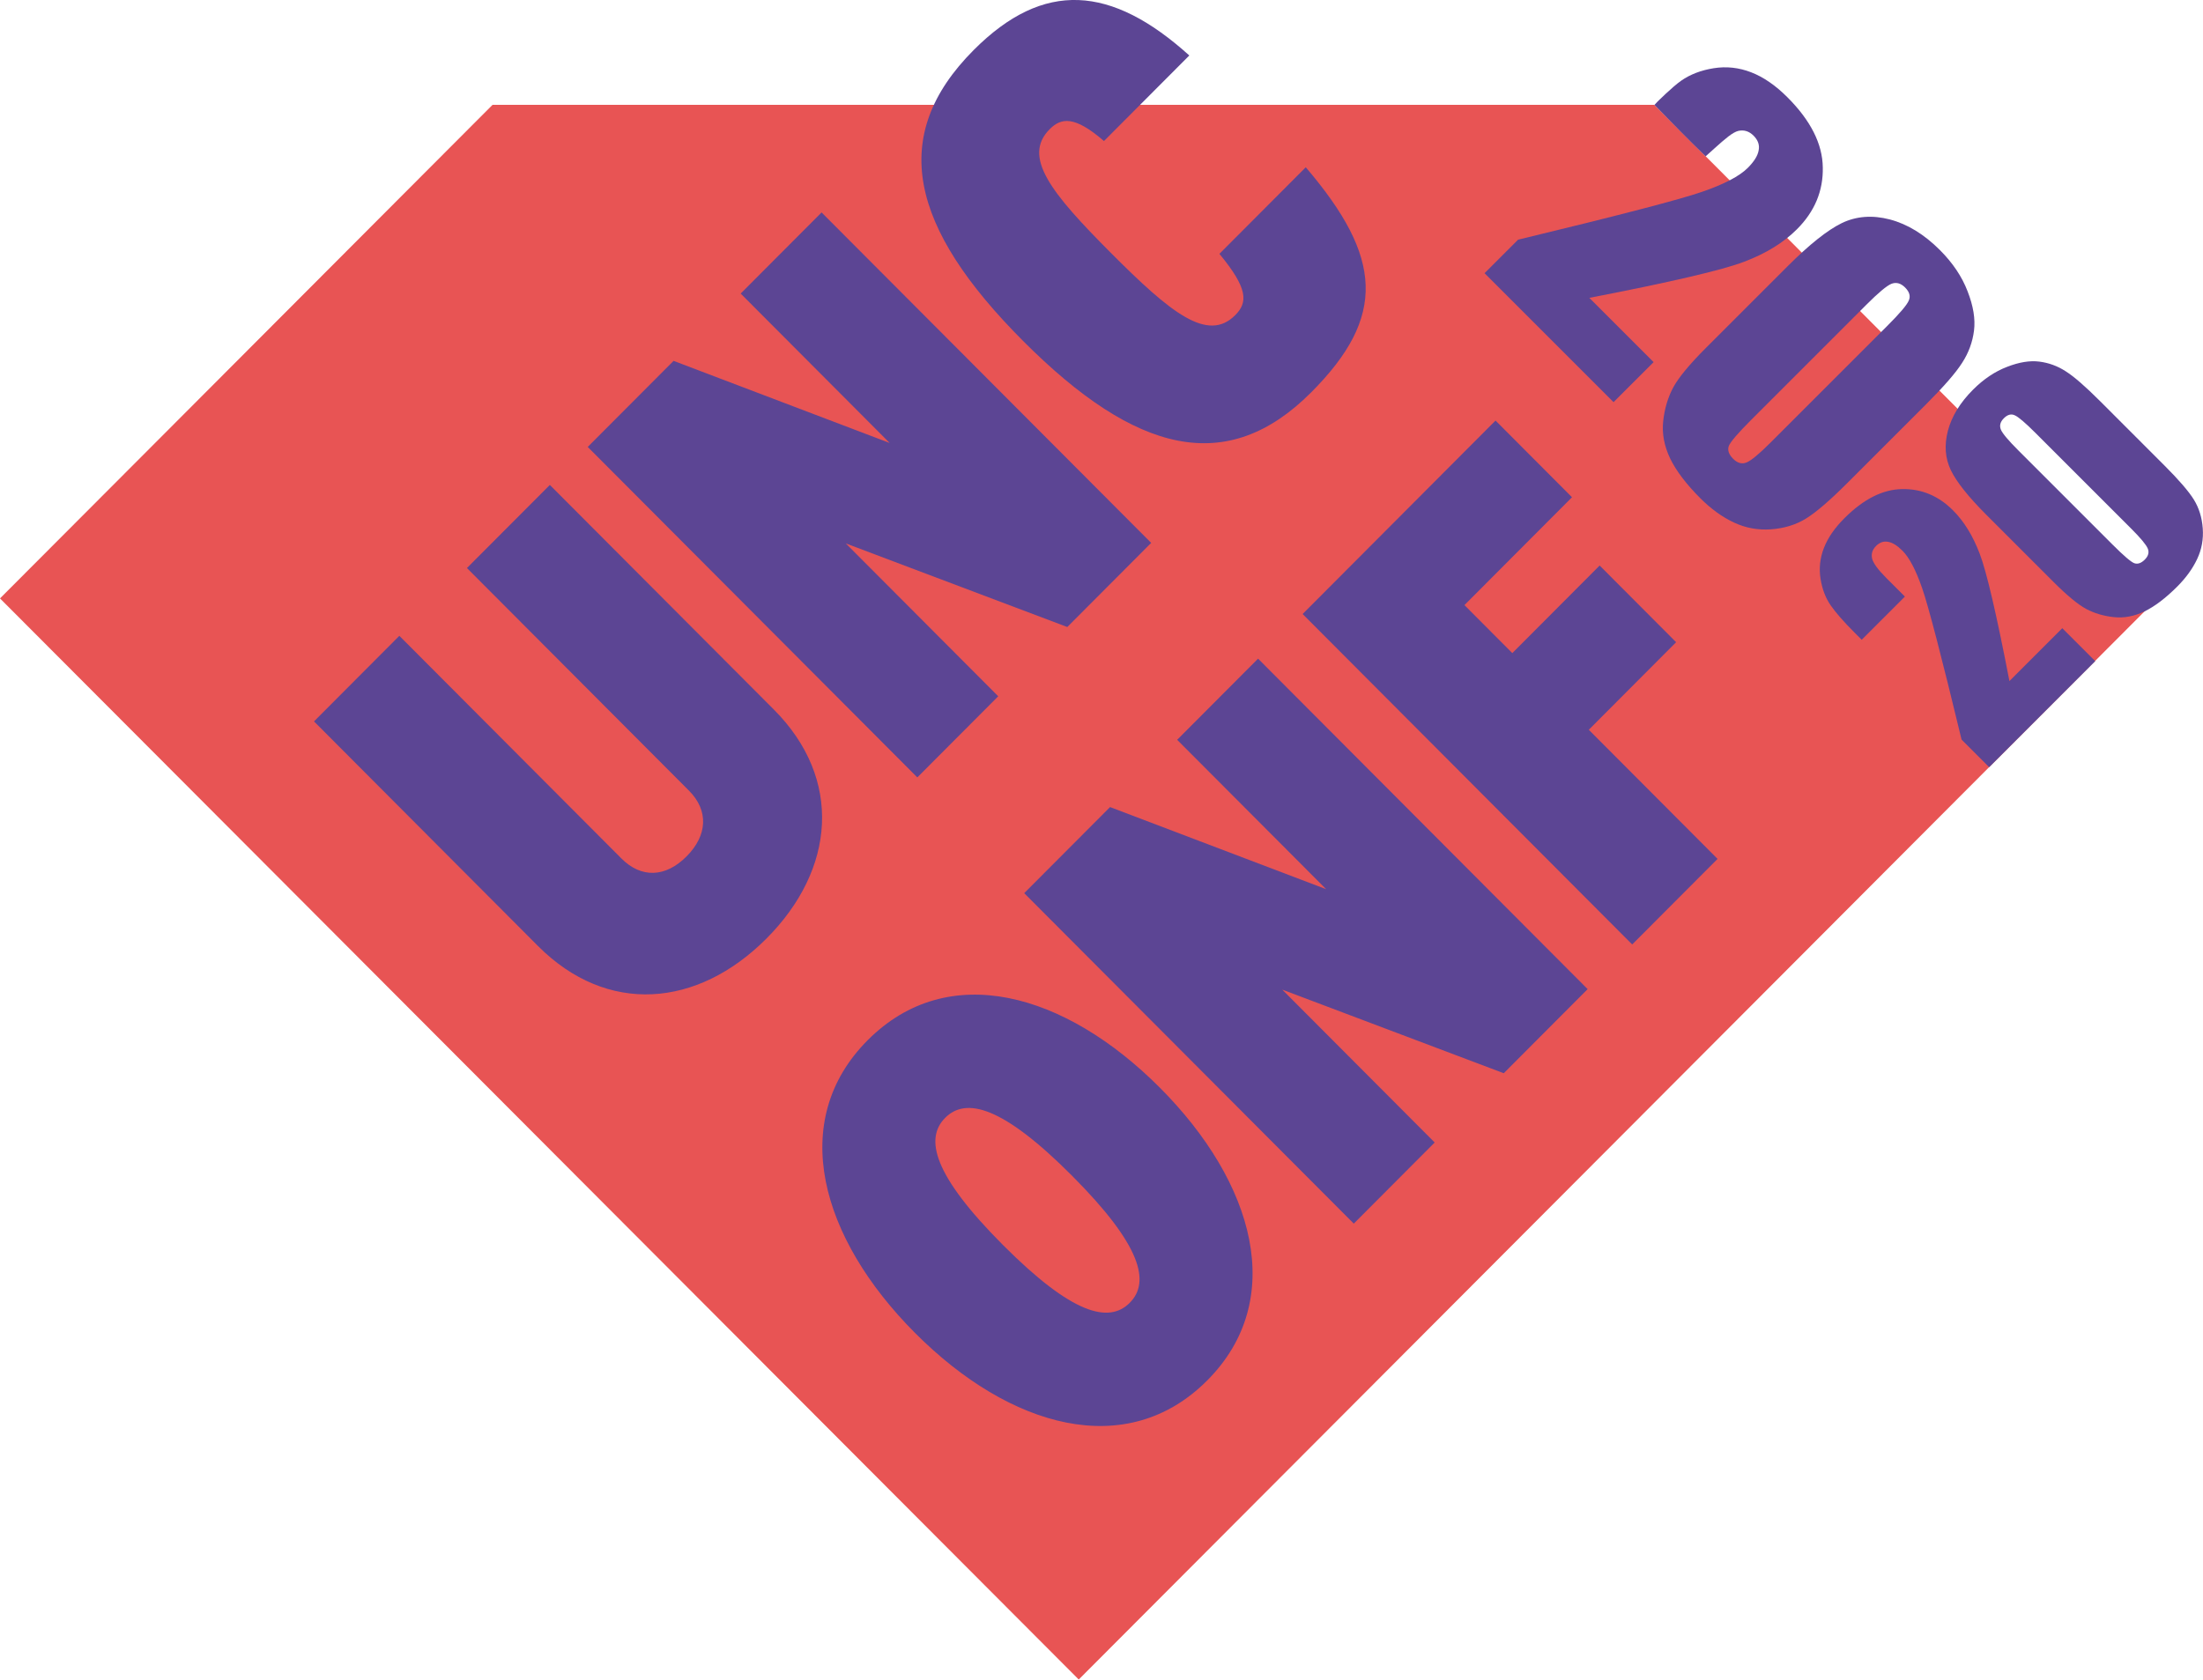
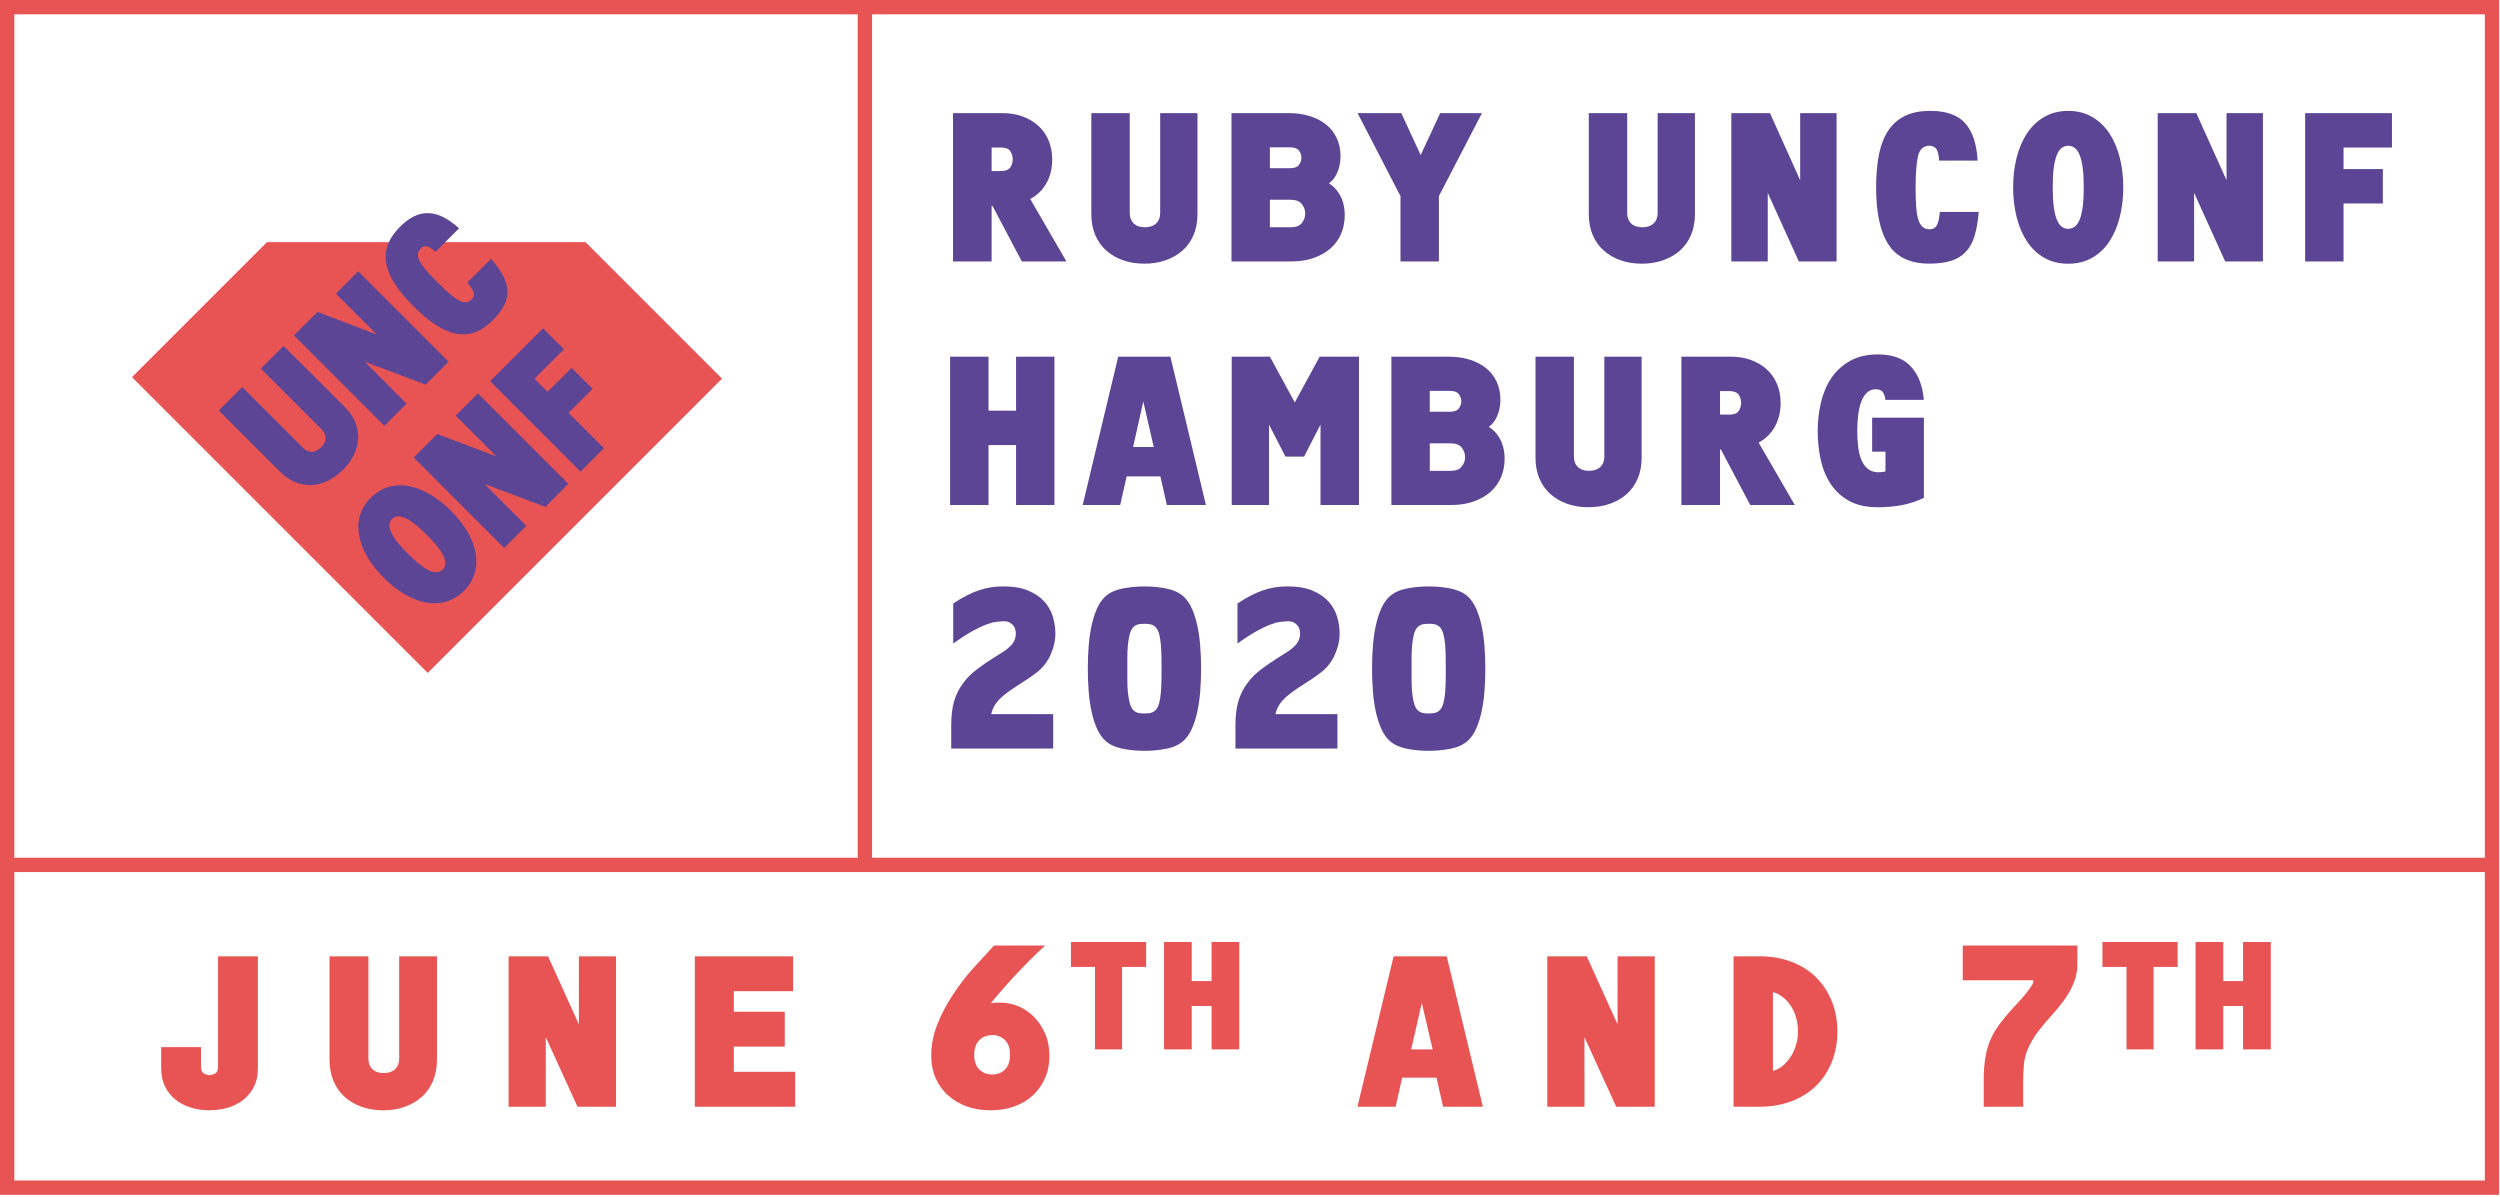
- <svg xmlns="http://www.w3.org/2000/svg" width="134.33mm" height="102.44mm" version="1.1" viewBox="0 0 134.33 102.44">
-   <g transform="translate(-19.05 -106.69)">
-     <g transform="matrix(.26458 0 0 .26458 19.05 106.47)" fill="none">
-       <g>
-         <polygon points="381.27 25 113.51 25 0 138.78 248.61 388 496 140.01" fill="#e85454" />
-         <g transform="translate(72)" fill="#5c4594">
-           <path d="m290.29 115.46-17.625-17.677-44.459 44.594 75.954 76.179 19.675-19.727-29.677-29.768 20.126-20.186-17.625-17.677-20.126 20.189-11.032-11.065zm3.605 113.39-75.957-76.182-18.648 18.707 34.339 34.437-49.8-18.93-19.786 19.845 75.954 76.179 18.648-18.701-35.133-35.24 51.052 19.274zm-118.84 43.006c16.033 16.078 18.08 24.52 13.301 29.313-4.776 4.787-13.187 2.735-29.22-13.346-16.033-16.081-18.083-24.517-13.304-29.307 4.776-4.793 13.193-2.74 29.223 13.34zm20.24-20.3c-21.832-21.894-48.78-29.536-67.314-10.947s-10.915 45.617 10.915 67.514c21.832 21.894 48.78 29.536 67.314 10.947 18.534-18.589 10.915-45.617-10.915-67.514z" />
-           <path d="m228.93 39.392-19.9 19.956c6.596 7.983 6.596 11.176 3.638 14.143-6.368 6.386-14.896-0.567-28.654-14.367-13.758-13.802-20.466-22.126-14.098-28.513 2.615-2.623 5.684-3.193 12.506 2.735l19.672-19.727c-17.965-16.196-33.541-17.451-49.692-1.256-19.78 19.845-14.664 40.939 11.372 67.058 26.039 26.116 47.077 31.247 66.405 11.861 17.4-17.451 16.488-31.136-1.249-51.892zm-35.624 86.592-75.96-76.179-18.645 18.701 34.336 34.443-49.8-18.93-19.786 19.842 75.957 76.182 18.648-18.701-35.136-35.24 51.052 19.274zm-86.965 38.412-51.621-51.774-19.106 19.156 51.169 51.318c4.547 4.564 4.318 10.265-0.569 15.172-4.89 4.902-10.463 5.016-15.01 0.453l-51.169-51.318-19.669 19.73 51.621 51.777c15.919 15.966 36.728 14.252 52.647-1.711 15.919-15.966 17.625-36.837 1.706-52.803z" />
-         </g>
-         <g transform="rotate(45)" fill="#5c4594" stroke-width="2.421" aria-label="20">
-           <path d="m329.09-209.86v13.053h-42.043v-10.924c12.454-20.367 19.847-32.963 22.18-37.786 2.365-4.855 3.547-8.639 3.547-11.35 0-2.081-0.363-3.626-1.088-4.635-0.694-1.04-1.766-1.561-3.216-1.561s-2.538 0.568-3.263 1.702c-0.694 1.135-0.864 3.394-1.04 6.763l-0.142 2.719c-5.636 0.083-11.136 0.022-16.723-0.042l-0.032-0.908s-3e-3 -4.938 0.439-7.397c0.441-2.491 1.529-4.934 3.263-7.33 1.734-2.396 3.988-4.209 6.763-5.439 2.775-1.23 6.101-1.844 9.979-1.844 7.598 0 13.336 1.892 17.214 5.675 3.909 3.752 5.864 8.513 5.864 14.282 0 4.382-1.103 9.017-3.31 13.904-2.175 4.887-8.623 15.26-19.342 31.118z" />
-           <path d="m380.37-247.4v25.538q0 8.702-0.946 12.674-0.946 3.973-3.925 7.425-2.979 3.452-7.188 4.966t-9.411 1.513q-6.857 0-11.397-1.561-4.54-1.608-7.236-4.966-2.696-3.358-3.831-7.046-1.135-3.736-1.135-11.823v-26.72q0-10.546 1.797-15.796 1.844-5.249 7.236-8.418 5.439-3.169 13.147-3.169 6.29 0 11.256 2.223 4.966 2.175 7.425 5.344 2.459 3.169 3.31 7.141 0.899 3.973 0.899 12.674zm-19.106-6.432q0-6.101-0.615-7.614-0.568-1.561-2.743-1.561-2.128 0-2.837 1.655-0.662 1.608-0.662 7.519v37.361q0 6.668 0.615 8.04 0.662 1.371 2.79 1.371 2.128 0 2.79-1.608 0.662-1.608 0.662-7.236z" />
-         </g>
-         <g transform="rotate(-45 -.41383 .35892)" fill="#5c4594" stroke-width="1.991" aria-label="20">
-           <path d="m233.22 439.46v10.734h-34.573v-8.984q15.362-25.123 18.239-31.073 2.917-5.989 2.917-9.334 0-2.567-0.894-3.811-0.856-1.283-2.644-1.283t-2.683 1.4q-0.856 1.4-0.856 5.561v5.989h-14.078v-2.295q0-5.289 0.544-8.322 0.544-3.072 2.683-6.028t5.561-4.472q3.422-1.517 8.206-1.517 9.373 0 14.156 4.667 4.822 4.628 4.822 11.745 0 5.406-2.722 11.434-2.683 6.028-15.906 25.59z" />
-           <path d="m276.39 408.55v21.001q0 7.156-0.778 10.423-0.778 3.267-3.228 6.106t-5.911 4.083q-3.461 1.244-7.739 1.244-5.639 0-9.373-1.283-3.733-1.322-5.95-4.083t-3.15-5.795q-0.933-3.072-0.933-9.723v-21.973q0-8.672 1.478-12.989 1.517-4.317 5.95-6.922 4.472-2.606 10.811-2.606 5.172 0 9.256 1.828 4.083 1.789 6.106 4.395t2.722 5.872q0.739 3.267 0.739 10.423zm-15.712-5.289q0-5.017-0.506-6.261-0.467-1.283-2.256-1.283-1.75 0-2.333 1.361-0.544 1.322-0.544 6.184v30.723q0 5.484 0.506 6.611 0.544 1.128 2.295 1.128t2.295-1.322q0.544-1.322 0.544-5.95z" />
-         </g>
-       </g>
-     </g>
-   </g>
+ <svg xmlns="http://www.w3.org/2000/svg" width="698" height="334" fill="none" fill-rule="evenodd">
+   <path d="M0 2h241.48M2 239.48V4m239.48-2h456.28M241.48 239.48V4m454.28 235.48V4M0 241.48h241.48M2 329.6v-86.12m239.48-2h456.28m-2 88.12v-86.12M0 331.6h241.48m0 0h456.28" stroke="#e85454" stroke-width="4" />
+   <path fill="#e85454" d="M74.55 67.6l-37.7 37.7 82.57 82.58 82.17-82.17-38.1-38.1z" />
+   <path d="M125.9 142.6c-7.25-7.25-16.2-9.8-22.37-3.63s-3.63 15.1 3.63 22.37 16.2 9.8 22.37 3.63 3.63-15.1-3.63-22.37zm-6.73 6.73c5.33 5.33 6 8.12 4.42 9.7s-4.38.9-9.7-4.42-6-8.12-4.42-9.7 4.38-.9 9.7 4.42zm39.5-14.25l-25.24-25.24-6.2 6.2 11.4 11.4-16.55-6.27-6.57 6.57L140.75 153l6.2-6.2-11.68-11.68 17 6.4 6.4-6.43zm-1.2-37.57l-5.86-5.86-14.77 14.78 25.24 25.24 6.54-6.54-9.86-9.86 6.7-6.7-5.86-5.86-6.7 6.7-3.67-3.67 8.24-8.23zm-61.13 16.2L79.18 96.57l-6.35 6.35 17 17c1.5 1.5 1.43 3.4-.2 5s-3.48 1.66-5 .15l-17-17-6.54 6.54 17.15 17.15c5.3 5.3 12.2 4.72 17.5-.57s5.86-12.2.57-17.5h.02zm28.9-12.72L100 75.76 93.8 82l11.4 11.4-16.55-6.32-6.58 6.57 25.24 25.24 6.2-6.2-11.67-11.7 17 6.4 6.4-6.4zm11.84-28.7l-6.6 6.6c2.2 2.64 2.2 3.7 1.2 4.7-2.12 2.12-4.95-.2-9.52-4.76s-6.8-7.33-4.68-9.45c.87-.87 1.9-1.06 4.16.9l6.54-6.54c-6-5.37-11.15-5.78-16.5-.42-6.57 6.58-4.87 13.56 3.78 22.22s15.64 10.35 22.07 3.93c5.78-5.78 5.48-10.32-.4-17.2h-.03zm145.674-27.82a3.99 3.99 0 0 0-.682-2.263c-.455-.682-1.343-1.023-2.666-1.023h-2.542v6.572h2.542c1.323 0 2.2-.34 2.666-1.023a3.99 3.99 0 0 0 .682-2.263zM285.296 73l-8.184-15.5h-.248V73h-10.788V31.584h13.826c2.025 0 3.896.3 5.6.93s3.183 1.488 4.402 2.604 2.17 2.47 2.852 4.06 1.023 3.358 1.023 5.3c0 2.48-.527 4.68-1.58 6.603s-2.573 3.42-4.557 4.495L297.758 73h-12.462zm49.042-13.268c0 2.2-.362 4.144-1.085 5.86s-1.746 3.162-3.07 4.34-2.893 2.087-4.712 2.728-3.803.96-5.952.96c-2.2 0-4.185-.32-5.983-.96s-3.358-1.55-4.68-2.728-2.346-2.625-3.07-4.34-1.085-3.668-1.085-5.86V31.584h10.726v27.9c0 1.24.372 2.2 1.116 2.914s1.777 1.054 3.1 1.054 2.366-.35 3.13-1.054 1.147-1.674 1.147-2.914v-27.9h10.416v28.148zm30.07-.124c0-.95-.3-1.83-.93-2.635s-1.674-1.2-3.162-1.2h-5.766v7.688h5.766c1.488 0 2.542-.403 3.162-1.2s.93-1.684.93-2.635zm-1.054-15.562c0-.703-.227-1.364-.682-1.984s-1.302-.93-2.542-.93h-5.58v5.828h5.58c1.24 0 2.087-.3 2.542-.93s.682-1.28.682-1.984zm12.1 15.934c0 1.943-.34 3.7-1.023 5.3s-1.674 2.955-2.976 4.092-2.873 2.025-4.712 2.666-3.896.96-6.17.96h-16.74V31.584h15.996c2.108 0 4.04.27 5.797.806s3.276 1.312 4.557 2.325 2.284 2.273 3.007 3.782 1.085 3.234 1.085 5.177c0 1.57-.3 3.038-.868 4.402s-1.364 2.397-2.356 3.1c.868.58 1.6 1.23 2.17 1.953s1.033 1.488 1.364 2.294a10.66 10.66 0 0 1 .682 2.387 13.99 13.99 0 0 1 .186 2.17zm26.288-5.208V73h-10.726V54.772L379.04 31.584h12.214l5.394 11.718 5.456-11.718h11.656l-12.028 23.188zm71.486 4.96c0 2.2-.362 4.144-1.085 5.86s-1.746 3.162-3.07 4.34-2.893 2.087-4.712 2.728-3.803.96-5.952.96c-2.2 0-4.185-.32-5.983-.96s-3.358-1.55-4.68-2.728-2.346-2.625-3.07-4.34-1.085-3.668-1.085-5.86V31.584h10.726v27.9c0 1.24.372 2.2 1.116 2.914s1.777 1.054 3.1 1.054 2.366-.35 3.13-1.054 1.147-1.674 1.147-2.914v-27.9h10.416v28.148zM502.234 73l-8.68-19.158V73h-10.168V31.584h10.788l8.432 18.724V31.584h10.168V73h-10.54zm50.22-13.826c-.207 2.604-.6 4.826-1.147 6.665s-1.385 3.338-2.48 4.495-2.47 1.994-4.123 2.5-3.658.775-6.014.775c-5.3 0-9.093-1.767-11.408-5.3s-3.472-8.876-3.472-16.027c0-3.555.28-6.665.837-9.33s1.447-4.888 2.666-6.665 2.8-3.1 4.712-4 4.226-1.333 6.913-1.333c4.423 0 7.667 1.147 9.734 3.44s3.224 5.776 3.472 10.447h-10.726c-.124-1.736-.424-2.862-.9-3.38a2.3 2.3 0 0 0-1.767-.775c-1.736 0-2.82.992-3.255 2.976-.413 1.9-.63 4.585-.65 8.087l-.001.53c0 1.86.04 3.524.124 5s.258 2.697.527 3.7.66 1.746 1.178 2.263 1.2.775 2.077.775c.827 0 1.457-.3 1.9-.93s.754-1.922.96-3.906h10.85zm29.326-6.882c0-2.2-.103-4.03-.3-5.518s-.496-2.676-.868-3.565-.827-1.53-1.364-1.922a2.98 2.98 0 0 0-1.798-.59 2.97 2.97 0 0 0-1.798.59c-.538.394-.992 1.033-1.364 1.922s-.66 2.077-.868 3.565-.3 3.327-.3 5.518.103 4.03.3 5.518.496 2.676.868 3.565.827 1.53 1.364 1.922a2.98 2.98 0 0 0 1.798.59 2.97 2.97 0 0 0 1.798-.59c.538-.394.992-1.033 1.364-1.922s.66-2.077.868-3.565.3-3.327.3-5.518zm11.036 0c0 2.976-.33 5.766-.992 8.37s-1.633 4.867-2.914 6.8-2.883 3.43-4.805 4.526-4.144 1.643-6.665 1.643-4.743-.548-6.665-1.643-3.524-2.604-4.805-4.526-2.253-4.185-2.914-6.8-.992-5.394-.992-8.37.33-5.756.992-8.34 1.633-4.836 2.914-6.758 2.883-3.44 4.805-4.557 4.144-1.674 6.665-1.674 4.743.558 6.665 1.674 3.524 2.635 4.805 4.557 2.253 4.175 2.914 6.758.992 5.363.992 8.34zM621.274 73l-8.68-19.158V73h-10.168V31.584h10.788l8.432 18.724V31.584h10.168V73h-10.54zm33.046-31.806v6.014h10.974v9.6H654.32V73h-10.726V31.584h24.242v9.6H654.32zM283.684 141v-16.74h-7.688V141H265.27V99.584h10.726v15.066h7.688V99.584H294.4V141h-10.726zm35.526-28.892l-2.852 12.7h5.766l-2.914-12.7zM325.782 141l-1.798-7.998h-9.424L312.762 141h-10.478l9.92-41.416h14.57l9.92 41.416h-10.912zm42.904 0v-22.444l-4.588 8.928H358.9l-4.588-8.928V141h-10.416V99.584h10.664l6.944 12.772 6.944-12.772h10.974V141h-10.726zm40.362-13.392c0-.95-.3-1.83-.93-2.635s-1.674-1.2-3.162-1.2H399.2v7.688h5.766c1.488 0 2.542-.403 3.162-1.2s.93-1.684.93-2.635zm-1.054-15.562c0-.703-.227-1.364-.682-1.984s-1.302-.93-2.542-.93h-5.58v5.828h5.58c1.24 0 2.087-.3 2.542-.93s.682-1.28.682-1.984zm12.1 15.934c0 1.943-.34 3.7-1.023 5.3s-1.674 2.955-2.976 4.092-2.873 2.025-4.712 2.666-3.896.96-6.17.96h-16.74V99.584h15.996c2.108 0 4.04.27 5.797.806s3.276 1.312 4.557 2.325 2.284 2.273 3.007 3.782 1.085 3.234 1.085 5.177c0 1.57-.3 3.038-.868 4.402s-1.364 2.397-2.356 3.1c.868.58 1.6 1.23 2.17 1.953s1.033 1.488 1.364 2.294a10.66 10.66 0 0 1 .682 2.387 13.99 13.99 0 0 1 .186 2.17zm38.254-.248c0 2.2-.362 4.144-1.085 5.86s-1.746 3.162-3.07 4.34-2.893 2.087-4.712 2.728-3.803.96-5.952.96c-2.2 0-4.185-.32-5.983-.96s-3.358-1.55-4.68-2.728-2.346-2.625-3.07-4.34-1.085-3.668-1.085-5.86V99.584h10.726v27.9c0 1.24.372 2.2 1.116 2.914s1.777 1.054 3.1 1.054 2.366-.35 3.13-1.054 1.147-1.674 1.147-2.914v-27.9h10.416v28.148zm27.776-15.252a3.99 3.99 0 0 0-.682-2.263c-.455-.682-1.343-1.023-2.666-1.023h-2.542v6.572h2.542c1.323 0 2.2-.34 2.666-1.023a3.99 3.99 0 0 0 .682-2.263zm2.542 28.52l-8.184-15.5h-.248V141h-10.788V99.584h13.826c2.025 0 3.896.3 5.6.93s3.183 1.488 4.402 2.604 2.17 2.47 2.852 4.06 1.023 3.358 1.023 5.3c0 2.48-.527 4.68-1.58 6.603s-2.573 3.42-4.557 4.495L501.118 141h-12.462zm48.484-1.984c-2.15.992-4.247 1.674-6.293 2.046s-4.247.558-6.603.558c-3.183 0-5.838-.6-7.967-1.767s-3.844-2.75-5.146-4.712-2.232-4.226-2.8-6.8-.837-5.25-.837-8.06a34.46 34.46 0 0 1 .899-7.874c.6-2.563 1.56-4.836 2.883-6.82s3.06-3.586 5.208-4.805 4.753-1.83 7.812-1.83c4.092 0 7.17 1.137 9.238 3.4s3.265 5.373 3.596 9.3h-10.726c-.165-1.116-.455-1.9-.868-2.325s-1.013-.65-1.798-.65c-.992 0-1.83.32-2.5.96s-1.22 1.498-1.612 2.573-.672 2.315-.837 3.72-.248 2.852-.248 4.34a40.76 40.76 0 0 0 .217 4.247c.145 1.385.434 2.625.868 3.72s1.044 1.974 1.83 2.635 1.798.992 3.038.992c.33 0 .65-.02.96-.062a8.75 8.75 0 0 0 .96-.186v-5.518h-3.72v-9.486h14.446v22.382zm-242.482 37.806a13.16 13.16 0 0 1-.589 3.937c-.393 1.26-.858 2.366-1.395 3.317-.827 1.405-1.83 2.573-3.007 3.503-.982.775-2.014 1.514-3.096 2.217l-.655.418-3.193 2.077c-1.013.682-1.932 1.374-2.76 2.077s-1.52 1.467-2.077 2.294-.94 1.736-1.147 2.728h17.298v9.6H265.58v-6.448c0-2.687.27-4.94.806-6.758s1.343-3.45 2.418-4.898c1.033-1.447 2.304-2.75 3.813-3.906s3.317-2.397 5.425-3.72l.87-.527a42.49 42.49 0 0 0 1.549-.992c.58-.393 1.157-.878 1.736-1.457.95-.95 1.426-2.108 1.426-3.472 0-.33-.052-.692-.155-1.085a2.86 2.86 0 0 0-.558-1.085c-.27-.33-.6-.6-1.023-.837s-.93-.34-1.55-.34c-.66 0-1.395.052-2.2.155s-1.757.362-2.852.775-2.387 1.033-3.875 1.86-3.245 1.963-5.27 3.4v-11.16c1.364-.9 2.635-1.664 3.813-2.263a25.15 25.15 0 0 1 3.441-1.457c1.116-.372 2.222-.64 3.317-.806s2.242-.248 3.44-.248c2.77 0 5.084.393 6.944 1.178s3.348 1.798 4.464 3.038 1.912 2.645 2.387 4.216.713 3.12.713 4.65zm29.636 9.858l-.03-3.348c-.02-1.157-.072-2.253-.155-3.286s-.227-1.974-.434-2.82-.517-1.52-.93-2.015c-.3-.33-.66-.6-1.116-.775s-1.157-.28-2.108-.28-1.653.093-2.108.28-.827.444-1.116.775c-.413.496-.723 1.168-.93 2.015s-.362 1.788-.465 2.82a33.07 33.07 0 0 0-.155 3.286v6.696a33.07 33.07 0 0 0 .155 3.286c.103 1.033.258 1.974.465 2.82s.517 1.52.93 2.015c.3.33.66.6 1.116.775s1.157.28 2.108.28 1.653-.093 2.108-.28.827-.444 1.116-.775c.413-.496.723-1.168.93-2.015a18.12 18.12 0 0 0 .434-2.82c.084-1.032.134-2.13.155-3.286l.023-1.705.008-1.643zm11.036 0c0 2.232-.083 4.38-.248 6.448s-.444 3.978-.837 5.735-.9 3.317-1.52 4.68-1.385 2.46-2.294 3.286c-1.2 1.075-2.77 1.808-4.712 2.2s-4 .6-6.2.6-4.257-.196-6.2-.6-3.513-1.126-4.712-2.2c-.9-.827-1.674-1.922-2.294-3.286s-1.126-2.924-1.52-4.68-.672-3.668-.837-5.735-.248-4.216-.248-6.448.083-4.38.248-6.448.444-3.978.837-5.735.9-3.317 1.52-4.68 1.385-2.46 2.294-3.286c1.2-1.075 2.77-1.808 4.712-2.2s4-.6 6.2-.6 4.257.196 6.2.6 3.513 1.126 4.712 2.2c.9.827 1.674 1.922 2.294 3.286s1.126 2.924 1.52 4.68.672 3.668.837 5.735.248 4.216.248 6.448zm38.688-9.858a13.16 13.16 0 0 1-.589 3.937c-.393 1.26-.858 2.366-1.395 3.317-.827 1.405-1.83 2.573-3.007 3.503-.982.775-2.014 1.514-3.096 2.217l-.655.418-3.193 2.077c-1.013.682-1.932 1.374-2.76 2.077s-1.52 1.467-2.077 2.294-.94 1.736-1.147 2.728h17.298v9.6H344.94v-6.448c0-2.687.27-4.94.806-6.758s1.343-3.45 2.418-4.898c1.033-1.447 2.304-2.75 3.813-3.906s3.317-2.397 5.425-3.72l.87-.527a42.49 42.49 0 0 0 1.549-.992c.58-.393 1.157-.878 1.736-1.457.95-.95 1.426-2.108 1.426-3.472 0-.33-.052-.692-.155-1.085a2.86 2.86 0 0 0-.558-1.085c-.27-.33-.6-.6-1.023-.837s-.93-.34-1.55-.34c-.66 0-1.395.052-2.2.155s-1.757.362-2.852.775-2.387 1.033-3.875 1.86-3.245 1.963-5.27 3.4v-11.16c1.364-.9 2.635-1.664 3.813-2.263a25.15 25.15 0 0 1 3.441-1.457c1.116-.372 2.222-.64 3.317-.806s2.242-.248 3.44-.248c2.77 0 5.084.393 6.944 1.178s3.348 1.798 4.464 3.038 1.912 2.645 2.387 4.216.713 3.12.713 4.65zm29.636 9.858l-.03-3.348c-.02-1.157-.072-2.253-.155-3.286s-.227-1.974-.434-2.82-.517-1.52-.93-2.015c-.3-.33-.66-.6-1.116-.775s-1.157-.28-2.108-.28-1.653.093-2.108.28-.827.444-1.116.775c-.413.496-.723 1.168-.93 2.015s-.362 1.788-.465 2.82a33.07 33.07 0 0 0-.155 3.286v6.696a33.07 33.07 0 0 0 .155 3.286c.103 1.033.258 1.974.465 2.82s.517 1.52.93 2.015c.3.33.66.6 1.116.775s1.157.28 2.108.28 1.653-.093 2.108-.28.827-.444 1.116-.775c.413-.496.723-1.168.93-2.015a18.12 18.12 0 0 0 .434-2.82c.084-1.032.134-2.13.155-3.286l.023-1.705.008-1.643zm11.036 0c0 2.232-.083 4.38-.248 6.448s-.444 3.978-.837 5.735-.9 3.317-1.52 4.68-1.385 2.46-2.294 3.286c-1.2 1.075-2.77 1.808-4.712 2.2s-4 .6-6.2.6-4.257-.196-6.2-.6-3.513-1.126-4.712-2.2c-.9-.827-1.674-1.922-2.294-3.286s-1.126-2.924-1.52-4.68-.672-3.668-.837-5.735-.248-4.216-.248-6.448.083-4.38.248-6.448.444-3.978.837-5.735.9-3.317 1.52-4.68 1.385-2.46 2.294-3.286c1.2-1.075 2.77-1.808 4.712-2.2s4-.6 6.2-.6 4.257.196 6.2.6 3.513 1.126 4.712 2.2c.9.827 1.674 1.922 2.294 3.286s1.126 2.924 1.52 4.68.672 3.668.837 5.735.248 4.216.248 6.448z" fill="#5c4594" fill-rule="nonzero" />
+   <path d="M72 298.33c0 1.903-.354 3.573-1.06 5s-1.67 2.653-2.893 3.647-2.646 1.744-4.275 2.25-3.386.76-5.27.76-3.643-.254-5.27-.76-3.054-1.258-4.275-2.25-2.186-2.21-2.893-3.647-1.06-3.108-1.06-5v-5.962h11.12v5.454c0 .972.28 1.607.836 1.903s1.07.444 1.543.444.986-.148 1.543-.444.836-.93.836-1.903V267H72v31.33zm50-2.537c0 2.24-.366 4.24-1.098 5.993s-1.768 3.235-3.107 4.44-2.93 2.135-4.77 2.79-3.85.983-6.025.983c-2.218 0-4.236-.328-6.056-.983s-3.4-1.586-4.738-2.79-2.374-2.685-3.107-4.44S92 298.034 92 295.794V267h10.858v28.54c0 1.268.377 2.262 1.13 2.98s1.8 1.078 3.138 1.078 2.395-.36 3.17-1.078 1.16-1.712 1.16-2.98V267H122v28.794zM161.24 309l-8.86-19.428V309H142v-42h11.013l8.608 18.988V267H172v42h-10.76zm32.76 0v-42h27.434v9.746h-16.548v5.722h14.22v9.746h-14.22v7.042H222V309h-28zm88-14.5c0-1.8-.466-3.154-1.398-4.092S278.48 289 277.03 289s-2.65.47-3.602 1.408S272 292.7 272 294.5s.476 3.154 1.43 4.092S275.582 300 277.03 300s2.64-.47 3.57-1.408S282 296.3 282 294.5zm11 .314c0 2.27-.405 4.327-1.215 6.175a14.48 14.48 0 0 1-3.358 4.789c-1.428 1.344-3.155 2.384-5.18 3.12S278.994 310 276.564 310s-4.658-.368-6.683-1.103-3.773-1.775-5.244-3.12-2.61-2.94-3.422-4.79-1.215-3.907-1.215-6.175a23.77 23.77 0 0 1 1.631-8.633c1.087-2.815 2.505-5.545 4.253-8.192 1.705-2.647 3.592-5.136 5.66-7.467l5.98-6.522h14.262a155 155 0 0 0-7.93 7.877c-2.6 2.773-5.03 5.545-7.29 8.318.426-.168.906-.252 1.44-.252h1.503c1.62 0 3.23.336 4.828 1.008a13.4 13.4 0 0 1 4.317 2.93c1.28 1.28 2.324 2.846 3.134 4.695s1.215 3.928 1.215 6.238zm20.277-24.853V293h-7.553v-23.04H299V263h21v6.96h-6.723zM338.27 293v-12.126h-5.54V293H325v-30h7.73v10.913h5.54V263H346v30h-7.73zm263.006-23.04V293h-7.553v-23.04H587V263h21v6.96h-6.723zM626.27 293v-12.126h-5.54V293H613v-30h7.73v10.913h5.54V263H634v30h-7.73zm-229.302-13L394 293h6l-3.032-13zm5.933 29l-1.83-8.11h-9.586l-1.83 8.11H379l10.1-42h14.82l10.1 42h-11.1zm48.34 0l-8.86-19.428V309H432v-42h11.013l8.608 18.988V267H462v42h-10.76zM502 288c0-1.39-.18-2.697-.538-3.92s-.853-2.307-1.48-3.256-1.37-1.76-2.22-2.434-1.772-1.138-2.76-1.39v22c.987-.253 1.907-.738 2.76-1.454a11.32 11.32 0 0 0 2.221-2.529c.628-.97 1.122-2.065 1.48-3.287A13.17 13.17 0 0 0 502 288zm11 0c0 3.06-.51 5.868-1.526 8.425s-2.46 4.768-4.325 6.633-4.155 3.322-6.868 4.37-5.745 1.572-9.094 1.572H484v-42h7.186c3.35 0 6.38.524 9.094 1.572s5.003 2.515 6.868 4.4 3.307 4.108 4.325 6.665S513 284.982 513 288zm67-24v5.313c0 1.792-.34 3.5-1.018 5.125-.72 1.75-1.633 3.375-2.736 4.875-.98 1.333-2.11 2.716-3.393 4.148l-.488.54c-1.23 1.333-2.386 2.73-3.467 4.188s-1.983 3-2.704 4.625a14.91 14.91 0 0 0-1.145 4.688 62.43 62.43 0 0 0-.191 4.875V309h-11.006v-7.562c0-4.25.55-7.792 1.654-10.625.72-1.792 1.74-3.542 3.054-5.25 1.15-1.495 2.3-2.862 3.45-4.102l1.17-1.237c1.087-1.163 1.975-2.196 2.664-3.1l.36-.478c.625-.835 1.046-1.447 1.26-1.835.17-.333.254-.708.254-1.125H548V264h32z" fill="#e85454" fill-rule="nonzero" />
</svg>
